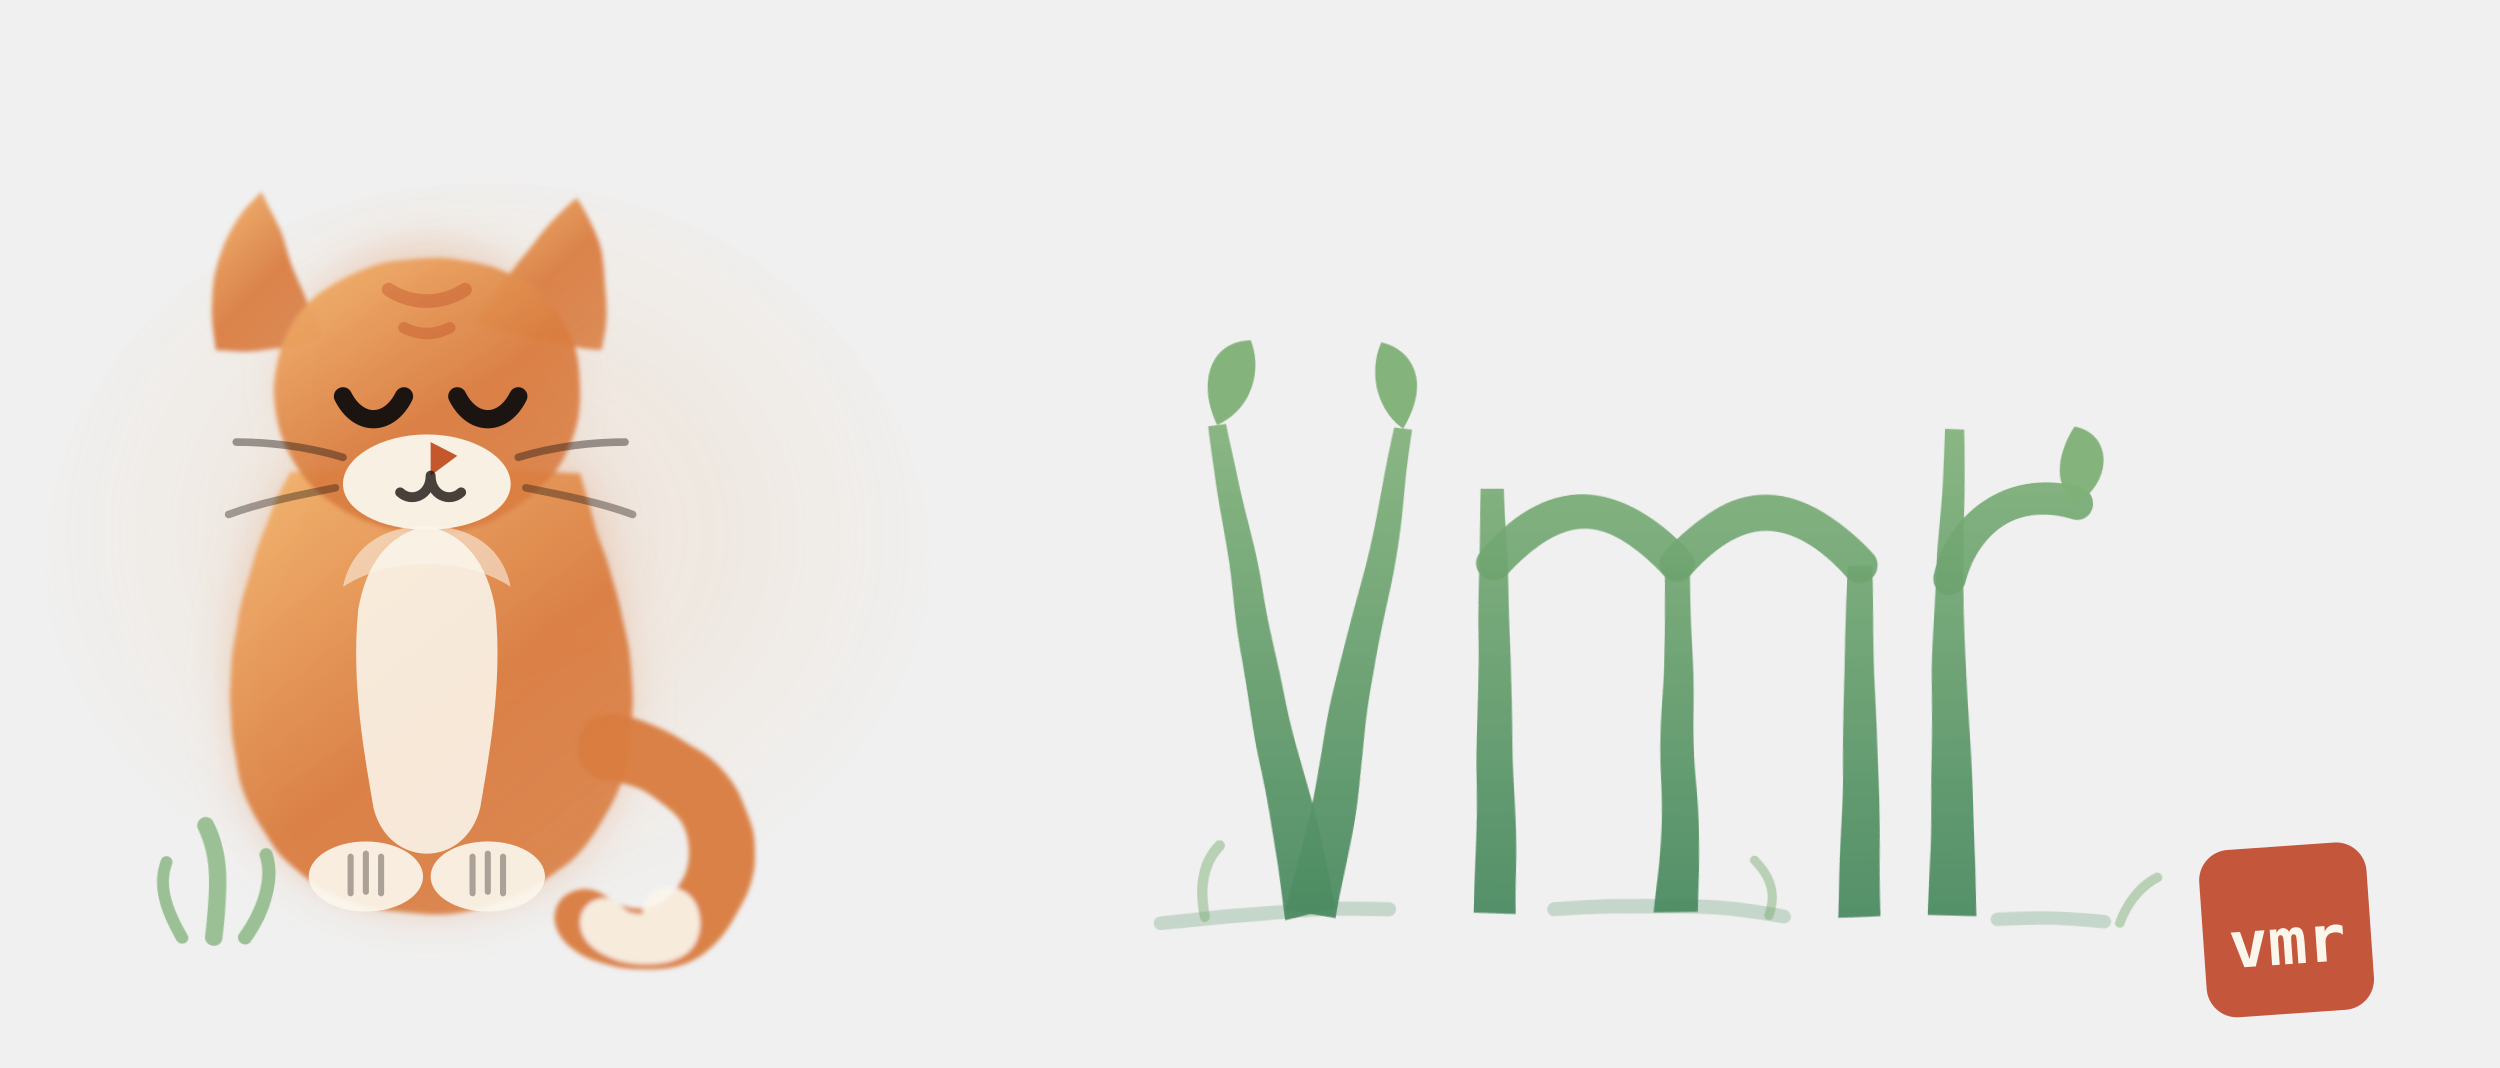
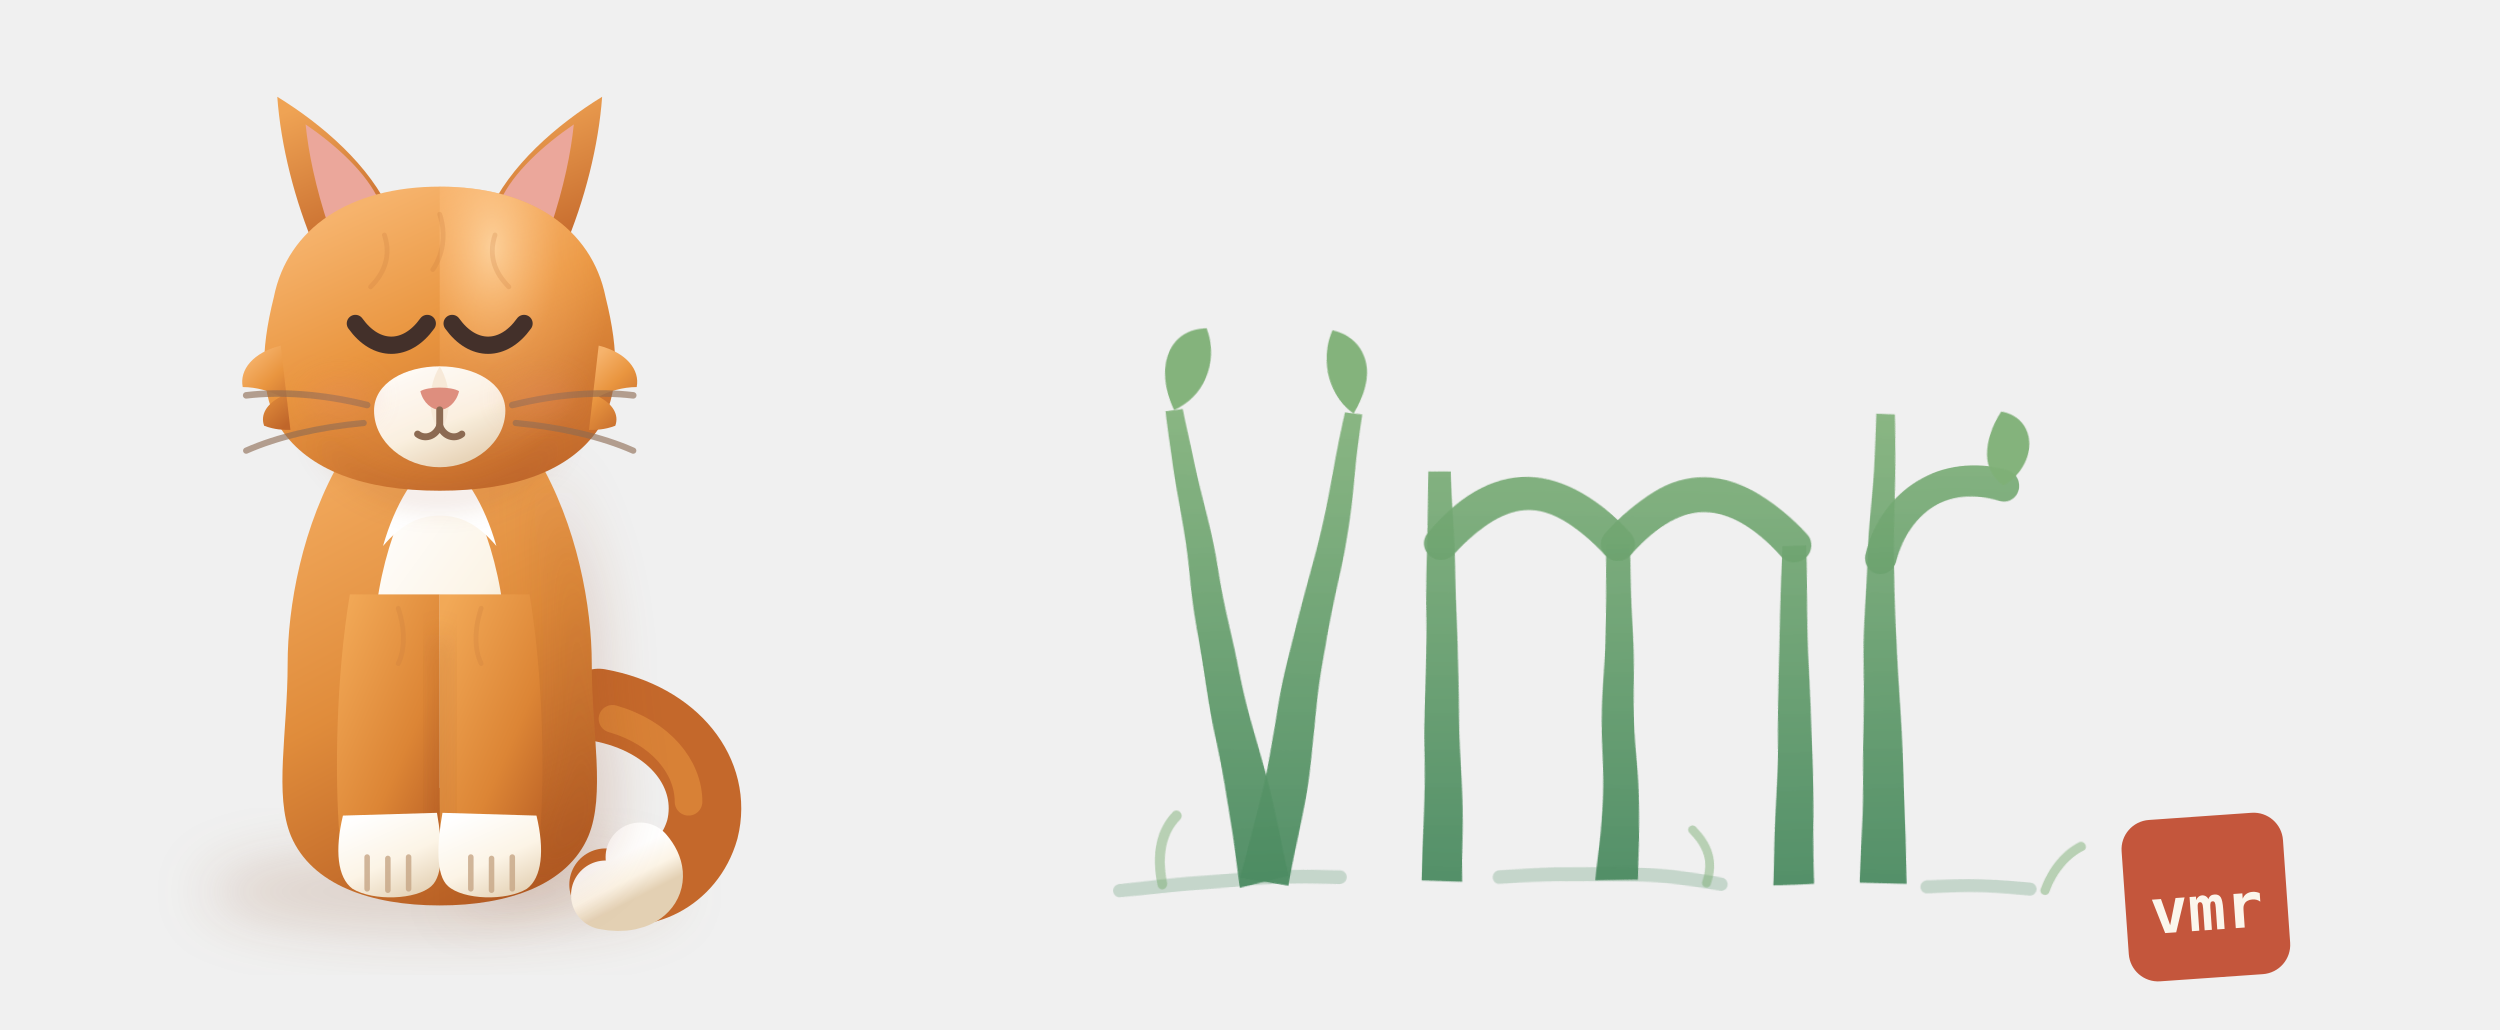
- <svg xmlns="http://www.w3.org/2000/svg" width="656" height="280" viewBox="0 0 328 140" role="img" aria-label="vmr">
+ <svg xmlns="http://www.w3.org/2000/svg" width="680" height="280" viewBox="0 0 340 140" role="img" aria-label="vmr">
  <defs>
-     <radialGradient id="halo" cx="50%" cy="46%" r="52%">
-       <stop offset="0%" stop-color="#D97C40" stop-opacity="0.16" />
-       <stop offset="62%" stop-color="#F0AE68" stop-opacity="0.08" />
-       <stop offset="100%" stop-color="#F0AE68" stop-opacity="0" />
-     </radialGradient>
-     <linearGradient id="fur" x1="0.15" y1="0" x2="0.85" y2="1">
-       <stop offset="0%" stop-color="#F0AE68" stop-opacity="0.95" />
-       <stop offset="55%" stop-color="#D97C40" stop-opacity="0.94" />
-       <stop offset="100%" stop-color="#D97C40" stop-opacity="0.86" />
-     </linearGradient>
+     <filter id="blade" x="-20%" y="-20%" width="140%" height="140%">
+       <feTurbulence type="fractalNoise" baseFrequency="0.04" numOctaves="2" seed="3" result="n" />
+       <feDisplacementMap in="SourceGraphic" in2="n" scale="1.6" xChannelSelector="R" yChannelSelector="G" />
+     </filter>
    <linearGradient id="grass" gradientUnits="userSpaceOnUse" x1="0" y1="122" x2="0" y2="54">
      <stop offset="0%" stop-color="#4A8A61" stop-opacity="0.95" />
      <stop offset="100%" stop-color="#7FB077" stop-opacity="0.9" />
    </linearGradient>
-     <filter id="rough" x="-20%" y="-20%" width="140%" height="140%">
-       <feTurbulence type="fractalNoise" baseFrequency="0.05" numOctaves="3" seed="7" result="n" />
-       <feDisplacementMap in="SourceGraphic" in2="n" scale="1.9" xChannelSelector="R" yChannelSelector="G" />
-       <feGaussianBlur stdDeviation="0.28" />
-     </filter>
-     <filter id="soft" x="-30%" y="-30%" width="160%" height="160%">
-       <feGaussianBlur stdDeviation="2.8" />
-     </filter>
-     <filter id="blade" x="-20%" y="-20%" width="140%" height="140%">
-       <feTurbulence type="fractalNoise" baseFrequency="0.04" numOctaves="2" seed="3" result="n" />
-       <feDisplacementMap in="SourceGraphic" in2="n" scale="1.6" xChannelSelector="R" yChannelSelector="G" />
-     </filter>
  </defs>
-   <ellipse cx="64" cy="74" rx="58" ry="50" fill="url(#halo)" />
-   <g filter="url(#soft)" opacity="0.26">
-     <path d="M38 62 C31 74 29 88 31 100 C33 112 43 120 56 120 C70 120 80 112 82 100 C84 88 81 74 76 62 Z" fill="#D97C40" />
-     <circle cx="56" cy="50" r="18" fill="#D97C40" />
-   </g>
-   <g filter="url(#rough)">
-     <path d="M80 98 C92 100 97 108 94 116 C91 123 83 125 77 121" fill="none" stroke="#D97C40" stroke-width="8.5" stroke-linecap="round" opacity="0.95" />
-     <path d="M88 119.5 C89 121.5 87 123 84 123 C82 123 80.5 122.4 79.5 121.4" fill="none" stroke="#FBF6EC" stroke-width="7" stroke-linecap="round" opacity="0.9" />
-     <path d="M38 62 C31 74 29 88 31 100 C33 112 43 120 56 120 C70 120 80 112 82 100 C84 88 81 74 76 62 Z" fill="url(#fur)" />
-     <path d="M42 44 C39 36 36 29 34 25 C29 30 27 38 28 46 C33 46 38 46 42 44 Z" fill="url(#fur)" />
-     <path d="M62 42 C67 36 71 30 76 26 C80 32 80 39 79 46 C74 46 67 45 62 42 Z" fill="url(#fur)" />
-     <path d="M56 34 C68 34 76 41 76 51 C76 62 68 70 56 70 C44 70 36 62 36 51 C36 41 44 34 56 34 Z" fill="url(#fur)" />
-   </g>
-   <path d="M56 57 C62 57 67 60 67 63.5 C67 67 62 69.5 56 69.5 C50 69.5 45 67 45 63.5 C45 60 50 57 56 57 Z" fill="#FBF6EC" opacity="0.95" />
-   <path d="M56 69 C61 70 64 74 65 80 C66 90 64 100 63 106 C62 110 59 112 56 112 C53 112 50 110 49 106 C48 100 46 90 47 80 C48 74 51 70 56 69 Z" fill="#FBF6EC" opacity="0.88" />
-   <path d="M56 69 C50 69 46 72 45 77 C48 75 52 74 56 74 C60 74 64 75 67 77 C66 72 62 69 56 69 Z" fill="#FBF6EC" opacity="0.55" />
-   <g fill="#FBF6EC" opacity="0.92">
-     <ellipse cx="48" cy="115" rx="7.5" ry="4.6" />
-     <ellipse cx="64" cy="115" rx="7.5" ry="4.6" />
-   </g>
-   <g stroke="#1C1410" stroke-width="0.8" fill="none" opacity="0.35" stroke-linecap="round">
-     <path d="M48 112 V117 M50 112.4 V117.2 M46 112.4 V117.2" />
-     <path d="M64 112 V117 M66 112.4 V117.2 M62 112.4 V117.2" />
-   </g>
-   <g stroke="#C4572C" stroke-linecap="round" fill="none" opacity="0.45">
-     <path d="M51 38 C54 40 58 40 61 38" stroke-width="1.8" />
-     <path d="M53 43 C55 44 57 44 59 43" stroke-width="1.5" />
-   </g>
-   <g stroke="#1C1410" fill="none" stroke-linecap="round" stroke-width="2.4">
-     <path d="M45 52 C47 56 51 56 53 52" />
-     <path d="M60 52 C62 56 66 56 68 52" />
-   </g>
-   <path d="M56.5 58 L60 59.8 L56.5 62.4 Z" fill="#C4572C" />
-   <path d="M56.5 62.4 C56.5 65 54 66 52.5 64.6 M56.5 62.4 C56.5 65 59 66 60.5 64.6" fill="none" stroke="#1C1410" stroke-width="1.3" stroke-linecap="round" opacity="0.8" />
-   <g stroke="#1C1410" stroke-linecap="round" fill="none">
-     <path d="M45 60 C40 58.5 35 58 31 58" stroke-width="1" opacity="0.42" />
-     <path d="M44 64 C39 65 34 66 30 67.5" stroke-width="1" opacity="0.38" />
-     <path d="M68 60 C73 58.5 78 58 82 58" stroke-width="1" opacity="0.42" />
-     <path d="M69 64 C74 65 79 66 83 67.5" stroke-width="1" opacity="0.38" />
-   </g>
-   <g filter="url(#blade)" stroke="#7FB077" fill="none" stroke-linecap="round" opacity="0.75">
-     <path d="M28 123 C29 117 29 112 27 108" stroke-width="2.2" />
-     <path d="M32 123 C35 119 36 115 35 112" stroke-width="1.8" />
-     <path d="M24 123 C22 119 21 116 22 113" stroke-width="1.6" />
+   <g transform="translate(-6,0) scale(0.94)">
+     <defs>
+       <linearGradient id="bodyG" x1="0.35" y1="0" x2="0.72" y2="1">
+         <stop offset="0%" stop-color="#F0A659" />
+         <stop offset="45%" stop-color="#E08C3B" />
+         <stop offset="100%" stop-color="#B45B22" />
+       </linearGradient>
+       <linearGradient id="headG" x1="0.3" y1="0.05" x2="0.8" y2="1">
+         <stop offset="0%" stop-color="#F6B36C" />
+         <stop offset="42%" stop-color="#E9953F" />
+         <stop offset="100%" stop-color="#C0662A" />
+       </linearGradient>
+       <linearGradient id="earG" x1="0.4" y1="0" x2="0.7" y2="1">
+         <stop offset="0%" stop-color="#EFA354" />
+         <stop offset="100%" stop-color="#C4682B" />
+       </linearGradient>
+       <linearGradient id="whiteG" x1="0.25" y1="0" x2="0.8" y2="1">
+         <stop offset="0%" stop-color="#FFFFFF" />
+         <stop offset="55%" stop-color="#FCF4E6" />
+         <stop offset="100%" stop-color="#E3D0B3" />
+       </linearGradient>
+       <linearGradient id="legG" x1="0.1" y1="0" x2="0.9" y2="1">
+         <stop offset="0%" stop-color="#F2A957" />
+         <stop offset="60%" stop-color="#DC8535" />
+         <stop offset="100%" stop-color="#B85E24" />
+       </linearGradient>
+       <radialGradient id="headLight" cx="30%" cy="20%" r="70%">
+         <stop offset="0%" stop-color="#FFD8A6" stop-opacity="0.85" />
+         <stop offset="55%" stop-color="#FFBF7E" stop-opacity="0.25" />
+         <stop offset="100%" stop-color="#FFBF7E" stop-opacity="0" />
+       </radialGradient>
+       <filter id="b4" x="-50%" y="-50%" width="200%" height="200%">
+         <feGaussianBlur stdDeviation="4" />
+       </filter>
+       <filter id="b2" x="-50%" y="-50%" width="200%" height="200%">
+         <feGaussianBlur stdDeviation="2" />
+       </filter>
+       <filter id="b1" x="-50%" y="-50%" width="200%" height="200%">
+         <feGaussianBlur stdDeviation="1.1" />
+       </filter>
+       <linearGradient id="grass" gradientUnits="userSpaceOnUse" x1="0" y1="122" x2="0" y2="54">
+         <stop offset="0%" stop-color="#4A8A61" stop-opacity="0.95" />
+         <stop offset="100%" stop-color="#7FB077" stop-opacity="0.9" />
+       </linearGradient>
+     </defs>
+     <ellipse cx="70" cy="129" rx="34" ry="6" fill="#8A4A1E" opacity="0.18" filter="url(#b4)" />
+     <path d="M93 102 C104 104 110 112 108 120 C106 127 99 130 94 128" fill="none" stroke="#C4682B" stroke-width="10.5" stroke-linecap="round" />
+     <path d="M99 124 C102 127.5 99 130.5 94 129.5" fill="none" stroke="url(#whiteG)" stroke-width="10" stroke-linecap="round" />
+     <path d="M95 104 C102 106 106 111 106 116" fill="none" stroke="#E9953F" stroke-width="4" stroke-linecap="round" opacity="0.55" />
+     <path d="M56 66 C50 76 48 88 48 96 C48 106 46 115 48.5 121 C51.5 128 60 131 70 131 C80 131 88.5 128 91.5 121 C94 115 92 106 92 96 C92 88 90 76 84 66 Z" fill="url(#bodyG)" />
+     <path d="M84 66 C90 76 93 86 93 96 C93 106 96 114 95 119 C93 127 84 131 70 131 C81 127 87 119 87 106 C87 90 87 78 84 66 Z" fill="#8F3F12" opacity="0.22" filter="url(#b4)" />
+     <path d="M70 66 C66 69 61 80 60.5 92 C60 104 64 114 70 114 C76 114 80 104 79.5 92 C79 80 74 69 70 66 Z" fill="url(#whiteG)" />
+     <path d="M70 66 C66.5 68 63.5 73 61.8 79 C64.5 75.8 67 74.6 70 74.6 C73 74.6 75.5 75.8 78.2 79 C76.5 73 73.5 68 70 66 Z" fill="#FFFFFF" />
+     <path d="M57 86 C55 98 54.8 112 55.5 121 C56.2 126.6 62 129 66.5 127.5 C69.5 126.3 70 122 70 116 L70 86 Z" fill="url(#legG)" />
+     <path d="M83 86 C85 98 85.2 112 84.5 121 C83.8 126.6 78 129 73.5 127.5 C70.5 126.3 70 122 70 116 L70 86 Z" fill="url(#legG)" />
+     <path d="M68.8 92 L71.2 92 L71.2 124 L68.8 124 Z" fill="#8A3F12" opacity="0.22" filter="url(#b2)" />
+     <path d="M56 118 C54.8 123 55.2 127 57.4 128.6 C60.4 130.4 66.6 130.2 68.8 128.2 C70.6 126.6 70.4 122 69.6 117.6 Z" fill="url(#whiteG)" />
+     <path d="M84 118 C85.2 123 84.8 127 82.6 128.6 C79.6 130.4 73.4 130.2 71.2 128.2 C69.4 126.6 69.6 122 70.4 117.6 Z" fill="url(#whiteG)" />
+     <g stroke="#C6A585" stroke-width="0.8" fill="none" opacity="0.8" stroke-linecap="round">
+       <path d="M59.5 128.6 V124 M62.5 128.8 V124.2 M65.5 128.6 V124" />
+       <path d="M74.5 128.6 V124 M77.5 128.8 V124.2 M80.5 128.6 V124" />
+     </g>
+     <path d="M52 36 C49 29 47 21 46.5 14 C53 18 60 24 63 31 Z" fill="url(#earG)" />
+     <path d="M88 36 C91 29 93 21 93.5 14 C87 18 80 24 77 31 Z" fill="url(#earG)" />
+     <path d="M54 33 C52 27 51 22 50.6 18 C55 21 59.4 25 61.2 29 Z" fill="#EBA79B" />
+     <path d="M86 33 C88 27 89 22 89.4 18 C85 21 80.6 25 78.8 29 Z" fill="#EBA79B" />
+     <path d="M70 27 C83 27 92 33 94 43 C96 51 96 57 93 62 C89 68 81 71 70 71 C59 71 51 68 47 62 C44 57 44 51 46 43 C48 33 57 27 70 27 Z" fill="url(#headG)" />
+     <path d="M70 27 C83 27 92 33 94 43 C96 51 96 57 93 62 C89 68 81 71 70 71 Z" fill="url(#headLight)" />
+     <path d="M52 62 C57 68 63 71 70 71 C77 71 83 68 88 62 C86 68 79 73 70 73 C61 73 54 68 52 62 Z" fill="#8F3F12" opacity="0.22" filter="url(#b2)" />
+     <g fill="url(#headG)">
+       <path d="M47 50 C43 51 41 53.5 41.5 56 C43.5 56 45.5 56.6 47 57.4 C45 58.4 44 60 44.6 61.6 C46.2 62.2 47.4 62.2 48.4 62.2 Z" />
+       <path d="M93 50 C97 51 99 53.5 98.5 56 C96.5 56 94.5 56.6 93 57.4 C95 58.4 96 60 95.4 61.6 C93.8 62.2 92.6 62.2 91.6 62.2 Z" />
+     </g>
+     <path d="M70 53 C65 53 60.5 55.4 60.5 59.4 C60.5 64 65 67.6 70 67.6 C75 67.6 79.5 64 79.5 59.4 C79.5 55.4 75 53 70 53 Z" fill="url(#whiteG)" opacity="0.96" />
+     <path d="M70 53 C68.2 56 68.2 60 70 62.6 C71.8 60 71.8 56 70 53 Z" fill="#F6E8D6" opacity="0.9" />
+     <g stroke="#43302A" fill="none" stroke-linecap="round">
+       <path d="M57.8 46.8 C60.8 51 65.2 51 68.2 46.8" stroke-width="2.5" />
+       <path d="M71.8 46.8 C74.8 51 79.2 51 82.2 46.8" stroke-width="2.5" />
+     </g>
+     <path d="M67.2 56.6 C68.3 55.9 71.7 55.9 72.8 56.6 C72.4 58.3 71.1 59.3 70 59.3 C68.9 59.3 67.6 58.3 67.2 56.6 Z" fill="#DE8E7E" />
+     <path d="M70 59.3 V61.6" stroke="#8C6A52" stroke-width="1" stroke-linecap="round" />
+     <path d="M70 61.6 C69.4 63.2 67.8 63.6 66.8 62.8 M70 61.6 C70.6 63.2 72.2 63.6 73.2 62.8" fill="none" stroke="#8C6A52" stroke-width="1" stroke-linecap="round" />
+     <g stroke="#8C6A52" fill="none" stroke-linecap="round" opacity="0.62">
+       <path d="M59.5 58.6 C53 57 47 56.6 42 57.2" stroke-width="0.95" />
+       <path d="M59 61.2 C52.5 61.8 46.5 63.2 42 65.2" stroke-width="0.9" />
+       <path d="M80.5 58.6 C87 57 93 56.6 98 57.2" stroke-width="0.95" />
+       <path d="M81 61.2 C87.5 61.8 93.5 63.2 98 65.2" stroke-width="0.9" />
+     </g>
+     <g fill="#E88A68" opacity="0.22" filter="url(#b2)">
+       <ellipse cx="55.5" cy="57.5" rx="5" ry="3" />
+       <ellipse cx="84.5" cy="57.5" rx="5" ry="3" />
+     </g>
+     <g stroke="#C4783A" stroke-width="0.7" fill="none" opacity="0.22" stroke-linecap="round">
+       <path d="M62 34 C63 37 62 39.5 60 41.5" />
+       <path d="M70 31 C71 34 70.4 37 69 39" />
+       <path d="M78 34 C77 37 78 39.5 80 41.5" />
+       <path d="M64 88 C65 91 65 94 64 96" />
+       <path d="M76 88 C75 91 75 94 76 96" />
+     </g>
  </g>
  <g filter="url(#blade)">
    <g stroke="#4A8A61" stroke-linecap="round" fill="none" opacity="0.26">
      <path d="M152 121 C162 119.6 172 119.2 182 119.6" stroke-width="1.8" />
      <path d="M204 119.4 C214 119 226 119.2 234 120" stroke-width="1.8" />
      <path d="M262 120.4 C268 120.2 272 120.4 276 120.8" stroke-width="1.8" />
    </g>
    <g stroke="#7FB077" stroke-linecap="round" fill="none" opacity="0.5">
      <path d="M158 120 C157 116 158 113 160 111" stroke-width="1.4" />
      <path d="M232 120 C233 117 232 115 230 113" stroke-width="1.2" />
      <path d="M278 121 C279 118 281 116 283 115" stroke-width="1.2" />
    </g>
    <g fill="url(#grass)">
      <path d="M158.82 56.20 L159.27 59.69 L159.77 63.35 L160.31 67.16 L160.88 71.09 L161.48 75.13 L162.11 79.25 L162.75 83.44 L163.41 87.67 L164.09 91.92 L164.77 96.18 L165.45 100.42 L166.14 104.62 L166.81 108.77 L167.48 112.83 L168.13 116.80 L168.76 120.65 L175.24 119.35 L174.35 115.57 L173.44 111.66 L172.52 107.65 L171.58 103.56 L170.64 99.42 L169.70 95.23 L168.77 91.03 L167.84 86.83 L166.92 82.66 L166.01 78.53 L165.13 74.46 L164.28 70.47 L163.45 66.60 L162.65 62.85 L161.90 59.24 L161.18 55.80 Z" />
      <path d="M182.82 55.80 L182.10 59.24 L181.35 62.85 L180.55 66.60 L179.72 70.47 L178.87 74.46 L177.99 78.53 L177.08 82.66 L176.16 86.83 L175.23 91.03 L174.30 95.23 L173.36 99.42 L172.42 103.56 L171.48 107.65 L170.56 111.66 L169.65 115.57 L168.76 119.35 L175.24 120.65 L175.87 116.80 L176.52 112.83 L177.19 108.77 L177.86 104.62 L178.55 100.42 L179.23 96.18 L179.91 91.92 L180.59 87.67 L181.25 83.44 L181.89 79.25 L182.52 75.13 L183.12 71.09 L183.69 67.16 L184.23 63.35 L184.73 59.69 L185.18 56.20 Z" />
      <path d="M194.40 64.00 L194.32 67.07 L194.24 70.26 L194.16 73.57 L194.07 76.97 L193.99 80.45 L193.91 84.00 L193.83 87.61 L193.75 91.25 L193.67 94.92 L193.59 98.59 L193.51 102.26 L193.43 105.91 L193.34 109.52 L193.26 113.08 L193.18 116.58 L193.10 120.00 L198.90 120.00 L198.82 116.58 L198.74 113.08 L198.66 109.52 L198.57 105.91 L198.49 102.26 L198.41 98.59 L198.33 94.92 L198.25 91.25 L198.17 87.61 L198.09 84.00 L198.01 80.45 L197.93 76.97 L197.84 73.57 L197.76 70.26 L197.68 67.07 L197.60 64.00 Z" />
      <path d="M218.40 74.00 L218.32 76.67 L218.25 79.42 L218.18 82.24 L218.10 85.12 L218.03 88.05 L217.95 91.02 L217.88 94.00 L217.80 97.00 L217.72 100.00 L217.65 102.98 L217.57 105.95 L217.50 108.88 L217.43 111.76 L217.35 114.58 L217.28 117.33 L217.20 120.00 L222.80 120.00 L222.72 117.33 L222.65 114.58 L222.57 111.76 L222.50 108.88 L222.43 105.95 L222.35 102.98 L222.28 100.00 L222.20 97.00 L222.12 94.00 L222.05 91.02 L221.97 88.05 L221.90 85.12 L221.82 82.24 L221.75 79.42 L221.68 76.67 L221.60 74.00 Z" />
      <path d="M242.40 74.00 L242.32 76.67 L242.25 79.42 L242.18 82.24 L242.10 85.12 L242.03 88.05 L241.95 91.02 L241.88 94.00 L241.80 97.00 L241.72 100.00 L241.65 102.98 L241.57 105.95 L241.50 108.88 L241.43 111.76 L241.35 114.58 L241.28 117.33 L241.20 120.00 L246.80 120.00 L246.72 117.33 L246.65 114.58 L246.57 111.76 L246.50 108.88 L246.43 105.95 L246.35 102.98 L246.28 100.00 L246.20 97.00 L246.12 94.00 L246.05 91.02 L245.97 88.05 L245.90 85.12 L245.82 82.24 L245.75 79.42 L245.68 76.67 L245.60 74.00 Z" />
      <path d="M254.80 56.00 L254.68 59.79 L254.55 63.67 L254.43 67.62 L254.30 71.62 L254.18 75.68 L254.05 79.77 L253.93 83.88 L253.80 88.00 L253.68 92.12 L253.55 96.23 L253.43 100.32 L253.30 104.38 L253.18 108.38 L253.05 112.33 L252.93 116.21 L252.80 120.00 L259.20 120.00 L259.07 116.21 L258.95 112.33 L258.82 108.38 L258.70 104.38 L258.57 100.32 L258.45 96.23 L258.32 92.12 L258.20 88.00 L258.07 83.88 L257.95 79.77 L257.82 75.68 L257.70 71.62 L257.57 67.62 L257.45 63.67 L257.32 59.79 L257.20 56.00 Z" />
    </g>
    <g fill="none" stroke="url(#grass)" stroke-linecap="round">
      <path d="M196 74 Q208 60 220 74" stroke-width="4.6" />
      <path d="M220 74 Q232 60 244 74" stroke-width="4.6" />
      <path d="M256 76 C258 68 264 64 272 66" stroke-width="4.4" />
    </g>
    <g fill="#7FB077" opacity="0.95">
      <path d="M160 56 C157 50 159 45 164 45 C166 50 164 54 160 56 Z" />
      <path d="M184 56 C187 51 186 46 181 45 C179 49 181 54 184 56 Z" />
      <path d="M272 66 C277 63 277 57 272 56 C269 60 269 64 272 66 Z" />
    </g>
  </g>
  <g transform="rotate(-4 300 122)">
    <rect x="289" y="111" width="22" height="22" rx="4" fill="#C4563C" />
    <text x="300" y="126.5" font-family="ui-monospace, Menlo, monospace" font-size="8.5" font-weight="700" fill="#FBF6EC" text-anchor="middle">vmr</text>
  </g>
</svg>
